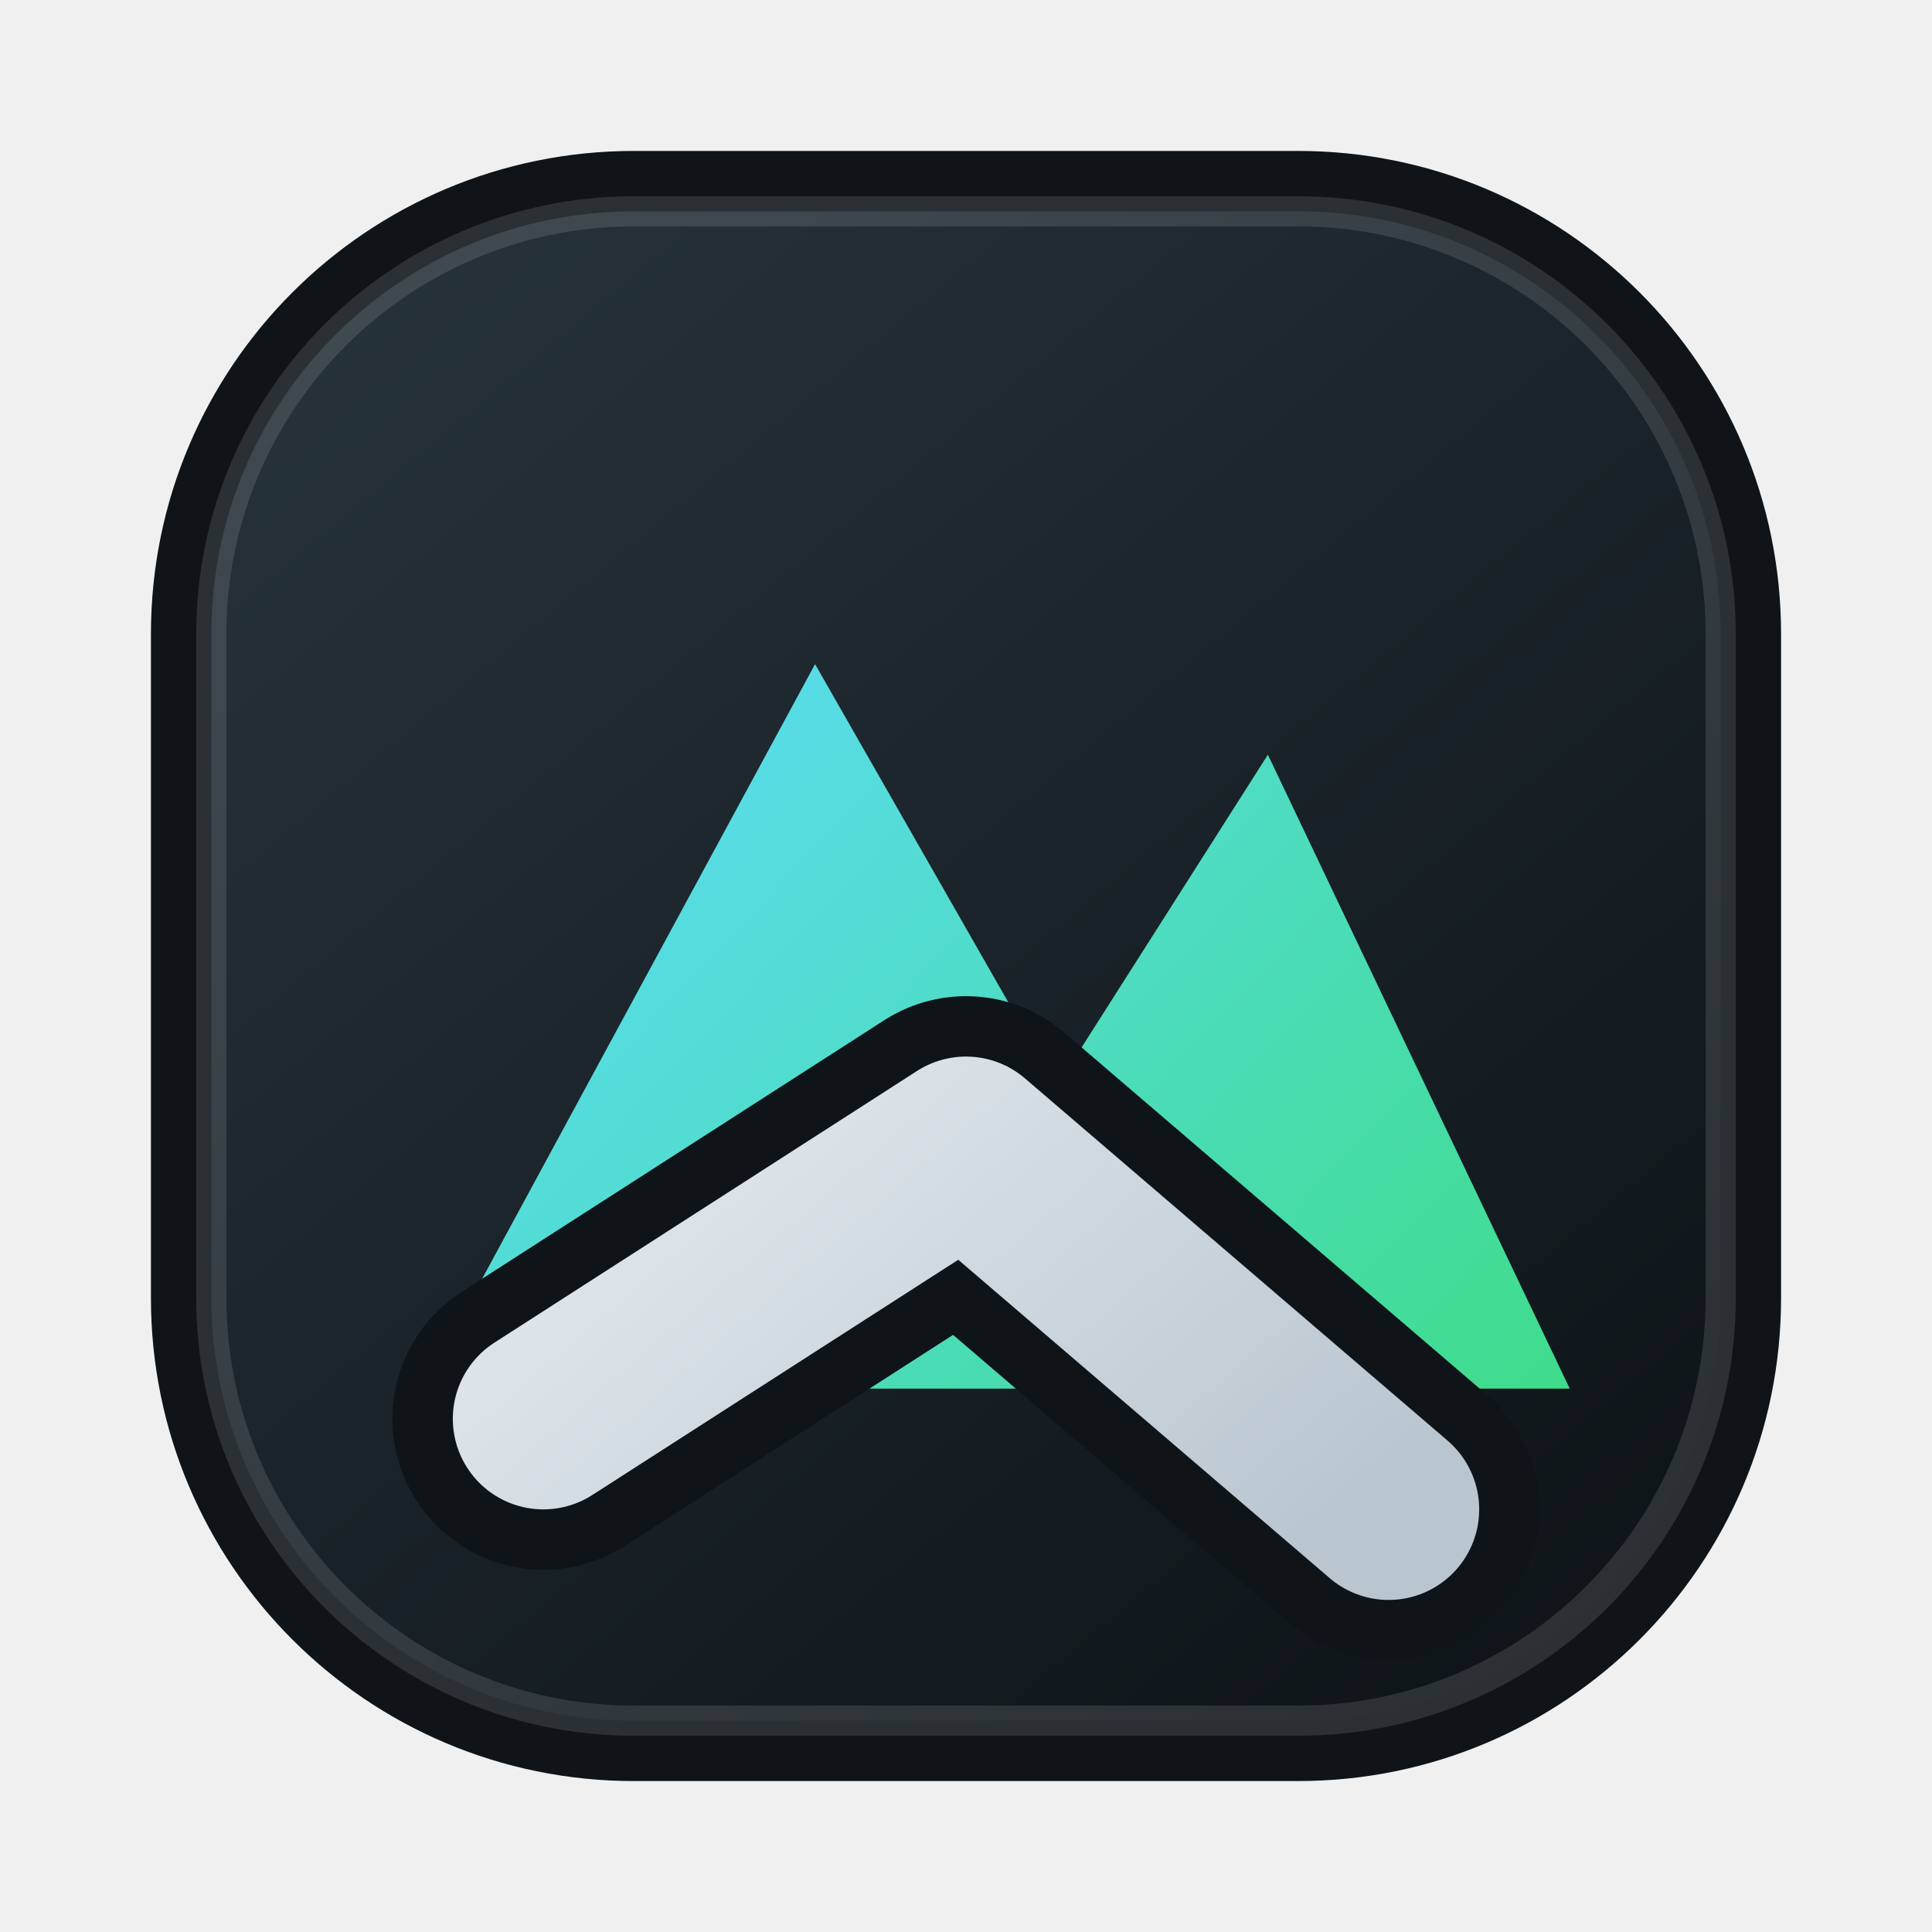
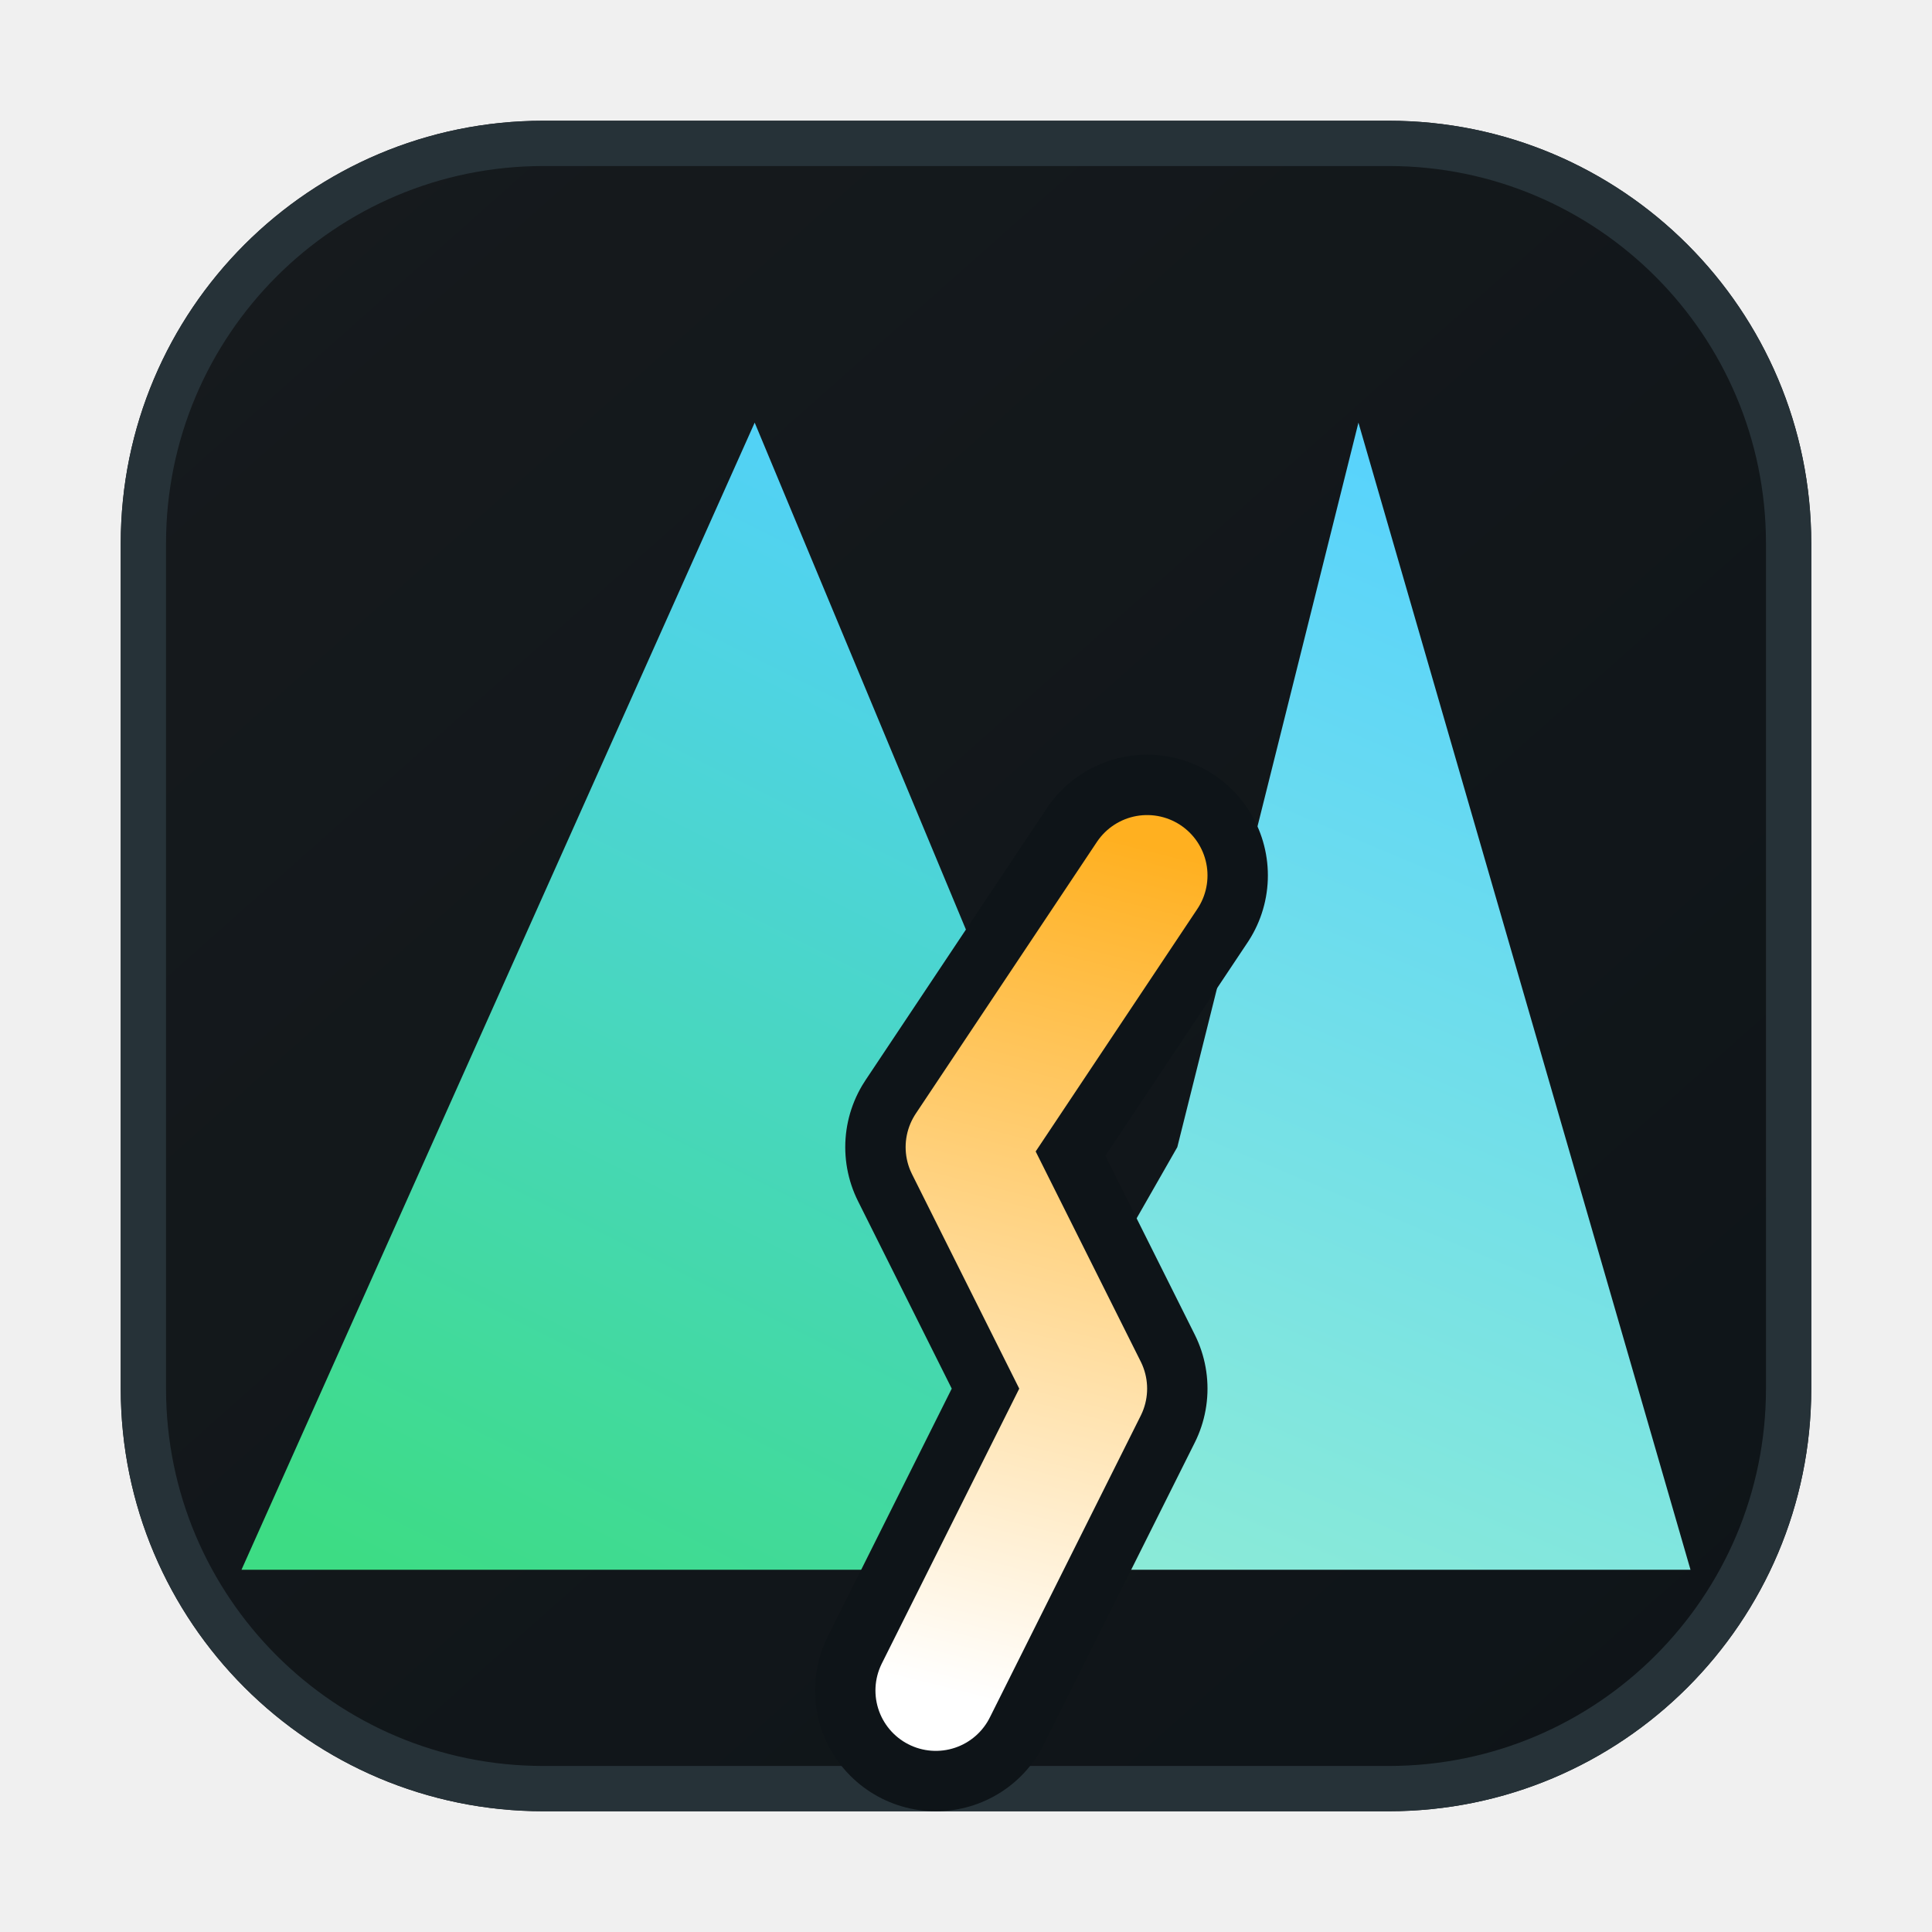
<svg xmlns="http://www.w3.org/2000/svg" viewBox="0 0 64 64" role="img" aria-label="Alpine Passes">
  <defs>
-     <linearGradient id="sky" x1="12" y1="8" x2="52" y2="56" gradientUnits="userSpaceOnUse">
-       <stop offset="0" stop-color="#26323a" />
+     <linearGradient id="badge" x1="8" y1="6" x2="56" y2="60" gradientUnits="userSpaceOnUse">
+       <stop offset="0" stop-color="#161a1d" />
      <stop offset="1" stop-color="#0e1418" />
    </linearGradient>
-     <linearGradient id="road" x1="20" y1="19" x2="46" y2="49" gradientUnits="userSpaceOnUse">
-       <stop offset="0" stop-color="#f8fafc" />
-       <stop offset="1" stop-color="#b9c6d0" />
+     <linearGradient id="leftPeak" x1="12" y1="52" x2="31" y2="14" gradientUnits="userSpaceOnUse">
+       <stop offset="0" stop-color="#3ddc84" />
+       <stop offset="1" stop-color="#54d1ff" />
    </linearGradient>
-     <linearGradient id="ridge" x1="16" y1="20" x2="50" y2="52" gradientUnits="userSpaceOnUse">
-       <stop offset="0" stop-color="#5edcff" />
-       <stop offset="1" stop-color="#3ddc84" />
+     <linearGradient id="rightPeak" x1="35" y1="52" x2="51" y2="14" gradientUnits="userSpaceOnUse">
+       <stop offset="0" stop-color="#8cebd6" />
+       <stop offset="1" stop-color="#54d1ff" />
+     </linearGradient>
+     <linearGradient id="road" x1="31" y1="56" x2="38" y2="28" gradientUnits="userSpaceOnUse">
+       <stop offset="0" stop-color="#ffffff" />
+       <stop offset="1" stop-color="#ffb020" />
    </linearGradient>
  </defs>
-   <rect x="5" y="5" width="54" height="54" rx="16" fill="#0e1418" />
-   <rect x="7" y="7" width="50" height="50" rx="14" fill="url(#sky)" />
-   <path d="M14 46 27 22l8 14 7-11 10 21Z" fill="url(#ridge)" />
-   <path d="M18 47 32 38 46 50" fill="none" stroke="#0e1418" stroke-width="10" stroke-linecap="round" stroke-linejoin="round" />
-   <path d="M18 47 32 38 46 50" fill="none" stroke="url(#road)" stroke-width="6" stroke-linecap="round" stroke-linejoin="round" />
-   <rect x="7" y="7" width="50" height="50" rx="14" fill="none" stroke="#ffffff" stroke-opacity=".12" stroke-width="1" />
+   <rect x="4" y="4" width="56" height="56" rx="14" fill="url(#badge)" />
+   <rect x="4.75" y="4.75" width="54.5" height="54.5" rx="13.25" fill="none" stroke="#263238" stroke-width="1.5" />
+   <path d="M8 52L25 14L35 38L33 52Z" fill="url(#leftPeak)" />
+   <path d="M31 52L39 38L45 14L56 52Z" fill="url(#rightPeak)" />
+   <path d="M31 56L36 46L32 38L38 29" fill="none" stroke="#0e1418" stroke-width="8" stroke-linecap="round" stroke-linejoin="round" />
+   <path d="M31 56L36 46L32 38L38 29" fill="none" stroke="url(#road)" stroke-width="4" stroke-linecap="round" stroke-linejoin="round" />
</svg>
